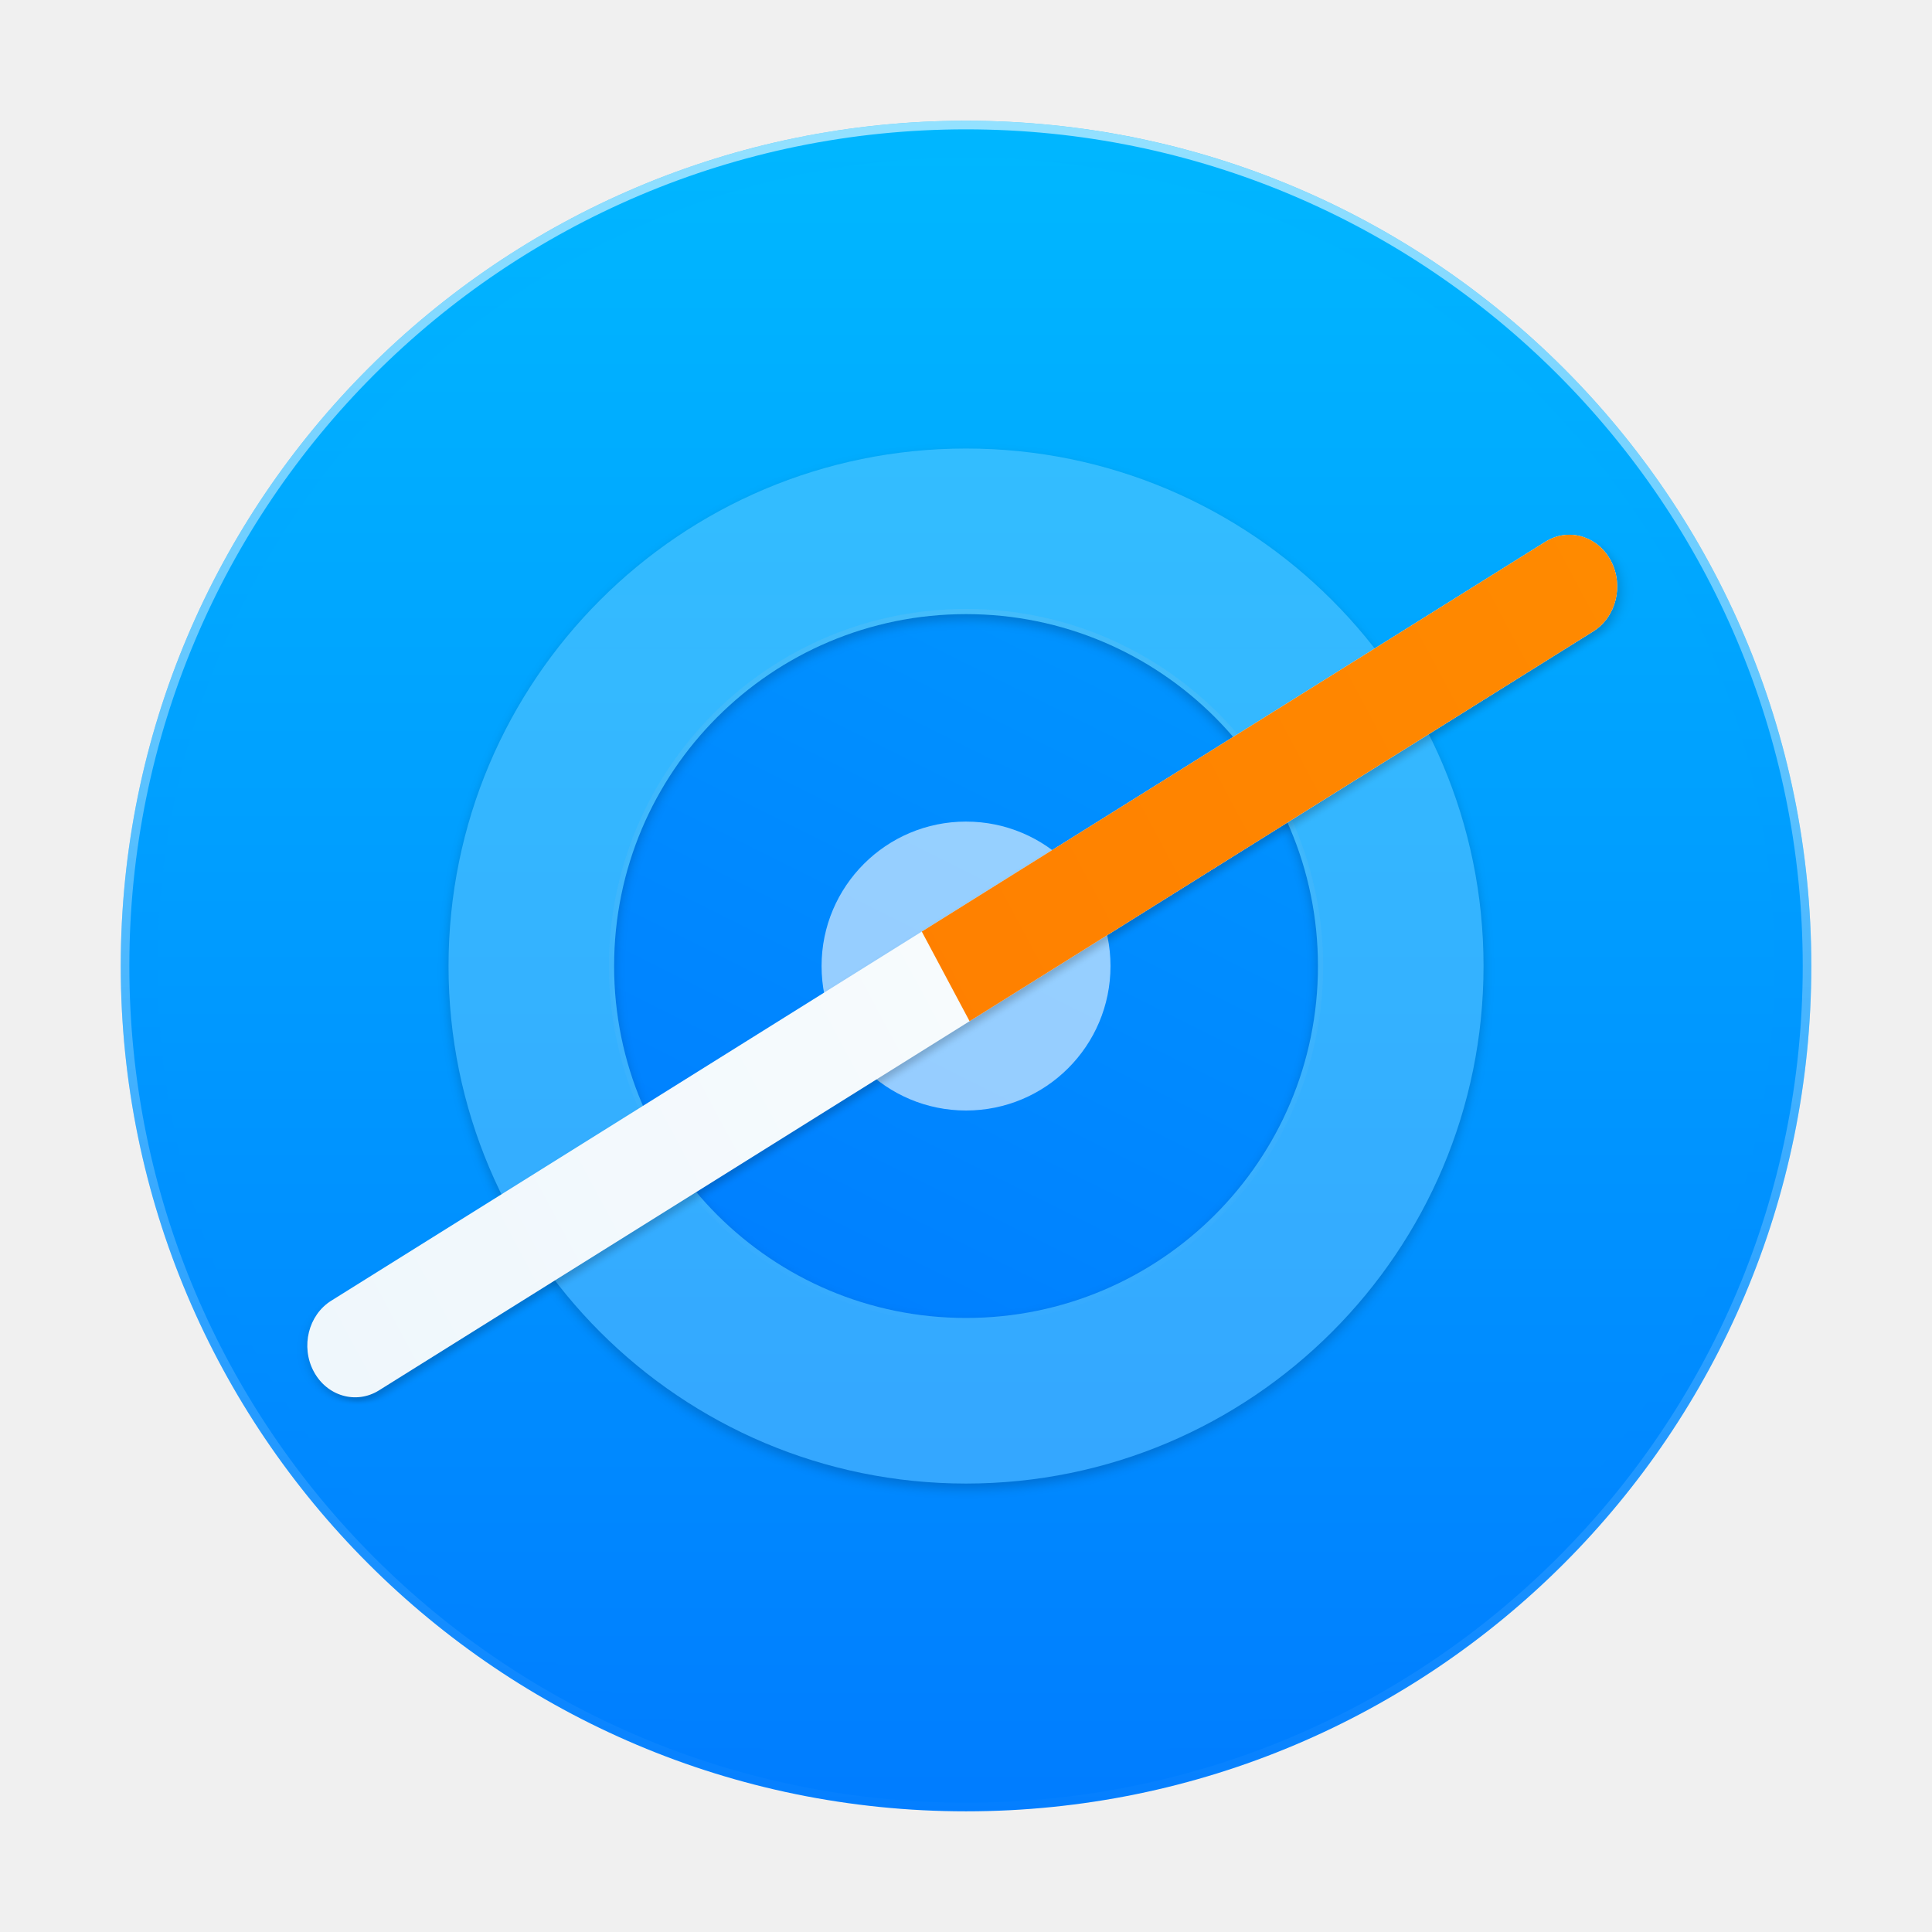
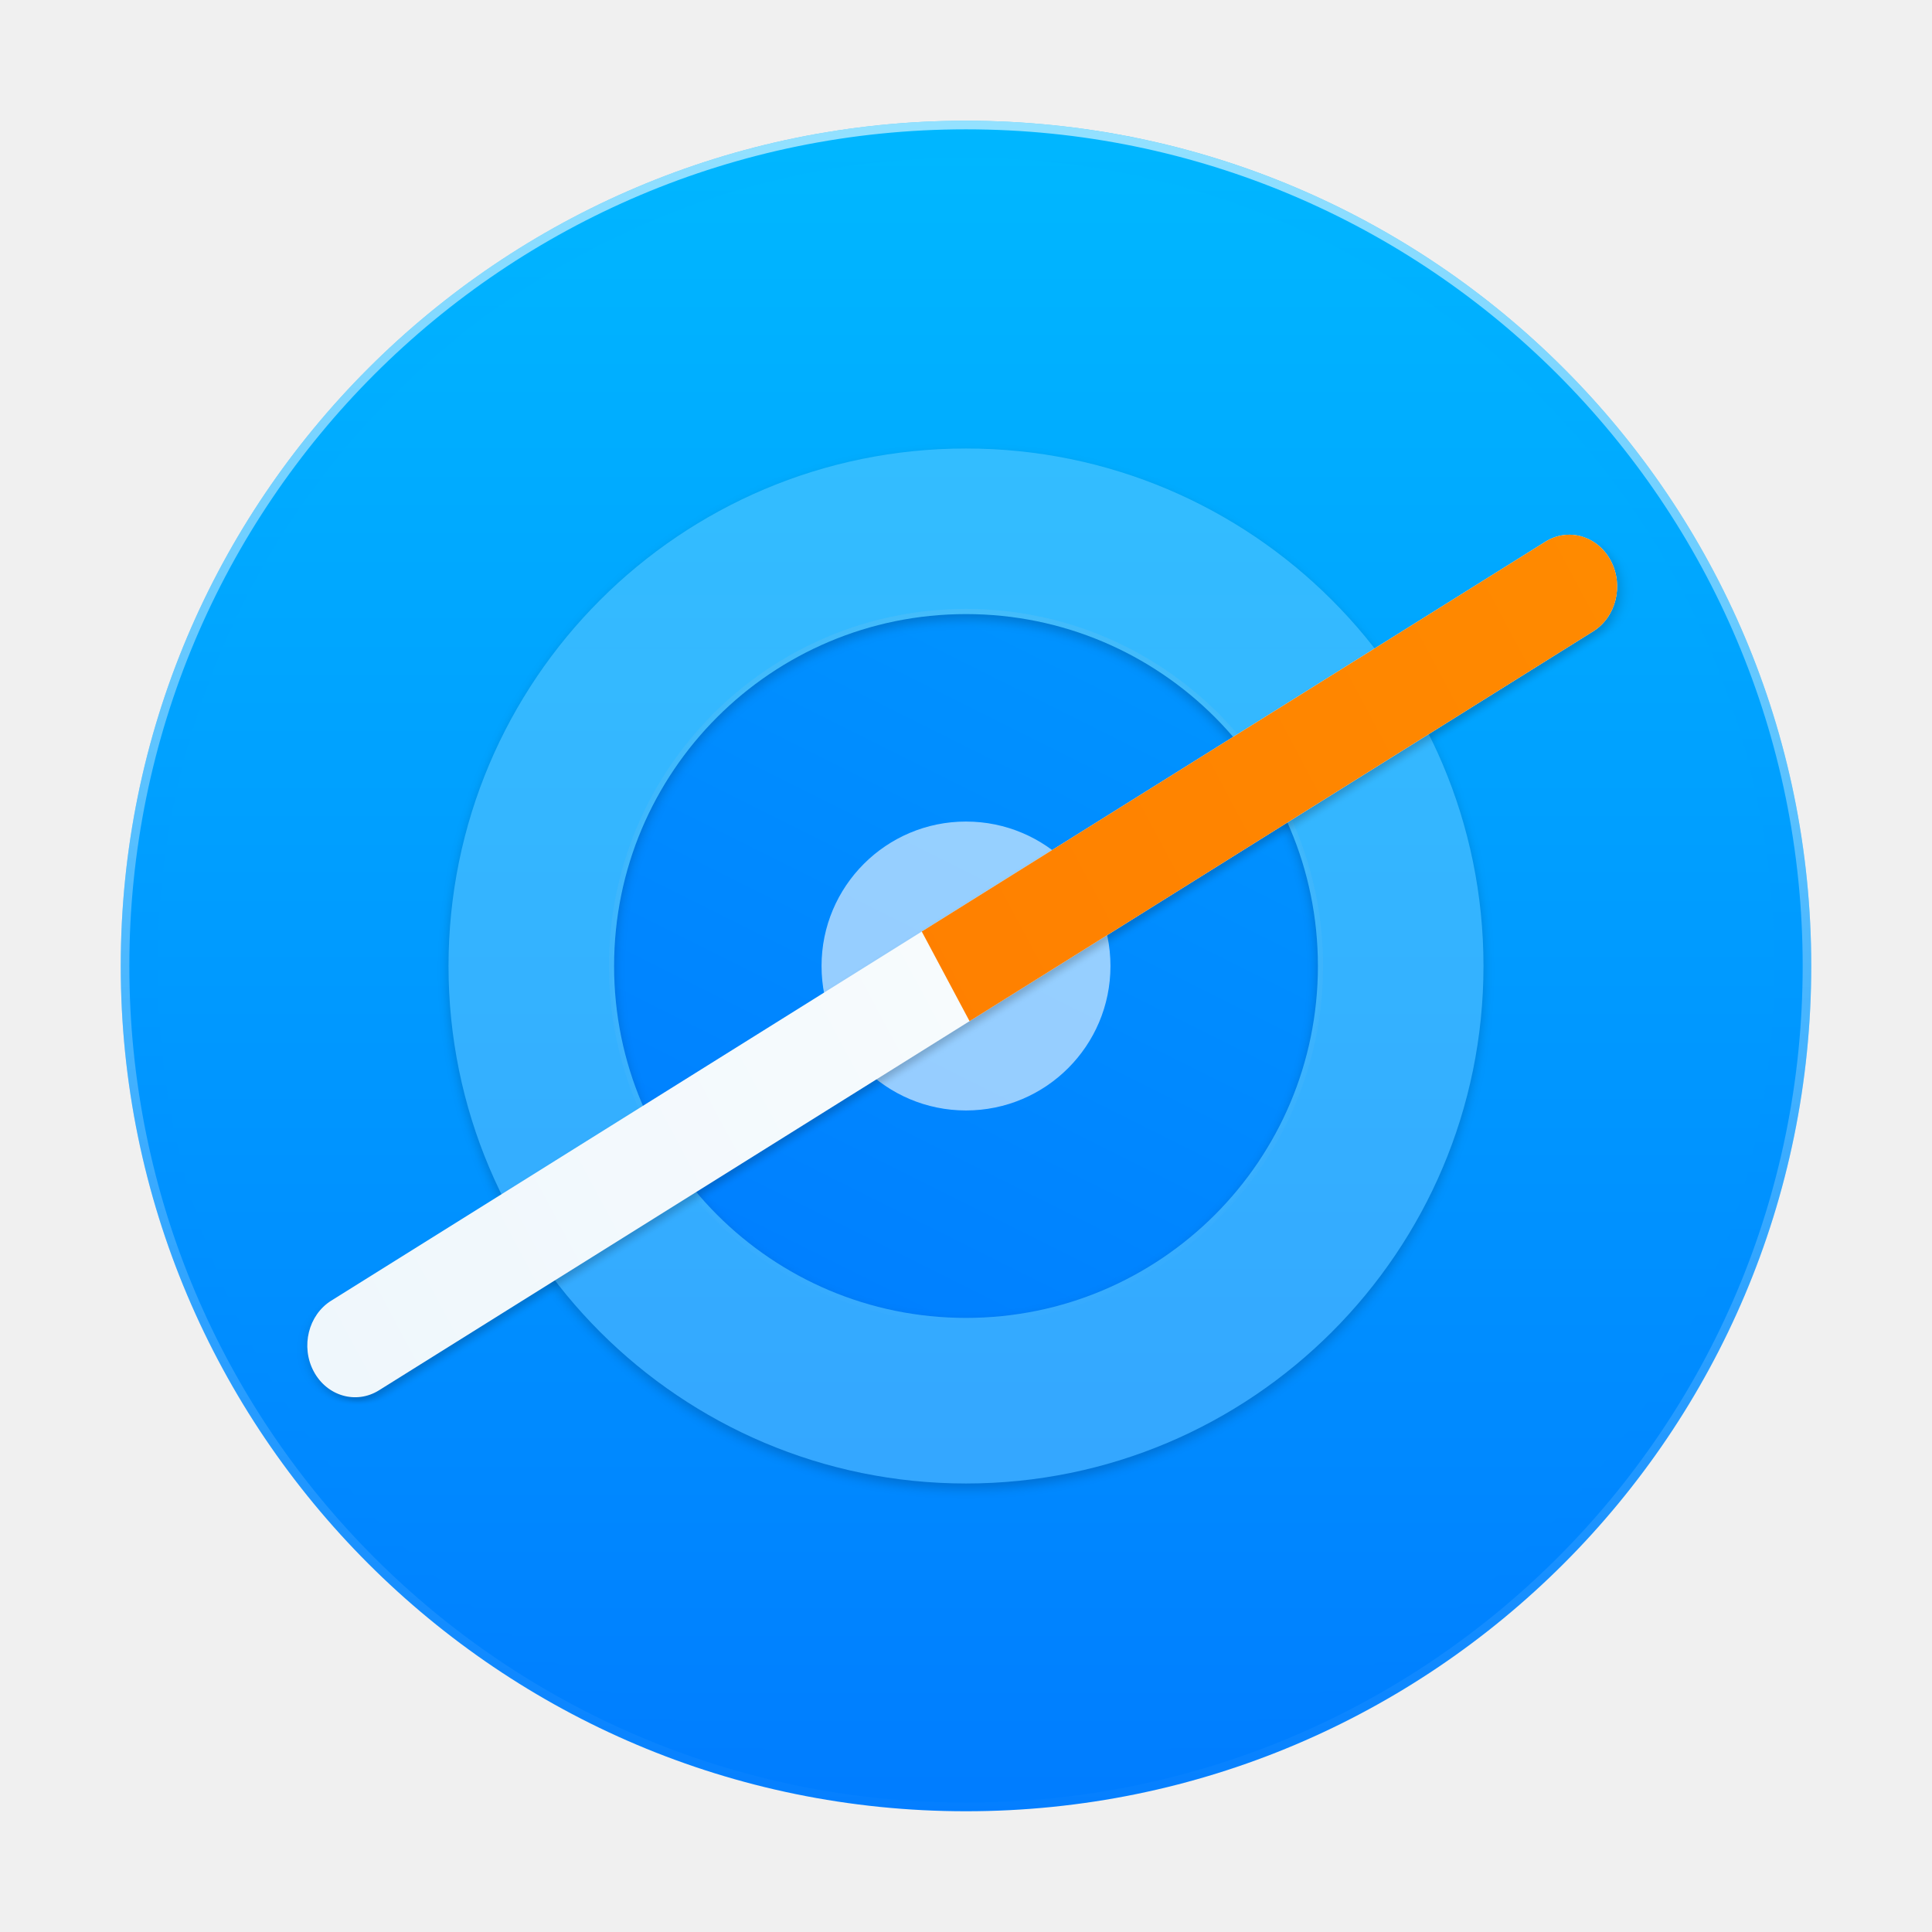
- <svg xmlns="http://www.w3.org/2000/svg" xmlns:xlink="http://www.w3.org/1999/xlink" version="1.1" viewBox="0 0 128 128">
-   <defs>
-     <linearGradient id="a">
-       <stop stop-color="#00b8ff" offset="0" />
-       <stop stop-color="#007bff" offset="1" />
+ <svg xmlns="http://www.w3.org/2000/svg" xmlns:xlink="http://www.w3.org/1999/xlink" width="128" height="128" id="svg2" version="1.1">
+   <defs id="defs4">
+     <linearGradient id="linearGradient1755">
+       <stop style="stop-color:#94dfff;stop-opacity:0.996" offset="0" id="stop1751" />
+       <stop style="stop-color:#94e0ff;stop-opacity:1" offset="1" id="stop1753" />
    </linearGradient>
-     <linearGradient id="d" x1="97.551" x2="97.551" y1="-3.674" y2="204.49" gradientTransform="matrix(4.9 0 0 4.9 22 50.362)" gradientUnits="userSpaceOnUse">
-       <stop stop-color="#00b8ff" offset="0" />
-       <stop stop-color="#007bff" offset="1" />
+     <linearGradient gradientUnits="userSpaceOnUse" gradientTransform="matrix(4.28119,0,0,3.590809,41,42.00001)" id="linearGradient1725" x1="123.641" y1="131.028" x2="146.527" y2="174.708">
+       <stop stop-color="#eff7fc" offset="0" id="stop1721" style="stop-color:#ff8000;stop-opacity:1" />
+       <stop stop-color="#fff" offset="1" id="stop1723" style="stop-color:#ff8a00;stop-opacity:1" />
    </linearGradient>
-     <linearGradient id="c" x1="520" x2="520" y1="52.362" y2="1052.4" gradientTransform="translate(.49809 -.49807)" gradientUnits="userSpaceOnUse" xlink:href="#a" />
-     <linearGradient id="b" x1="540" x2="180" y1="292.36" y2="1012.4" gradientTransform="matrix(1.632 0 0 1.632 143.12 -807.04)" gradientUnits="userSpaceOnUse" xlink:href="#a" />
-     <linearGradient id="h" x1="480" x2="480" y1="232.36" y2="832.36" gradientTransform="translate(-1.6016e-5 -2.5625e-5)" gradientUnits="userSpaceOnUse">
-       <stop stop-color="#94dfff" stop-opacity=".996" offset="0" />
-       <stop stop-color="#94e0ff" offset="1" />
+     <linearGradient id="linearGradient1646">
+       <stop id="stop1642" offset="0" style="stop-color:#ffffff;stop-opacity:0.098" />
+       <stop id="stop1644" offset="1" style="stop-color:#ffffff;stop-opacity:0" />
    </linearGradient>
-     <filter id="l" x="-.012" y="-.012" width="1.024" height="1.029" color-interpolation-filters="sRGB">
-       <feFlood flood-color="rgb(0,0,0)" flood-opacity=".498" result="flood" />
-       <feComposite in="flood" in2="SourceGraphic" operator="in" result="composite1" />
-       <feGaussianBlur in="composite1" result="blur" stdDeviation="3" />
-       <feOffset dx="0" dy="3" result="offset" />
-       <feComposite in="SourceGraphic" in2="offset" result="composite2" />
+     <linearGradient id="linearGradient1440">
+       <stop style="stop-color:#b5b4ff;stop-opacity:1" offset="0" id="stop1436" />
+       <stop style="stop-color:#dce7f0;stop-opacity:1" offset="1" id="stop1438" />
+     </linearGradient>
+     <linearGradient id="linearGradient1410">
+       <stop id="stop1406" offset="0" style="stop-color:#00b8ff;stop-opacity:1" />
+       <stop id="stop1408" offset="1" style="stop-color:#007bff;stop-opacity:1" />
+     </linearGradient>
+     <linearGradient id="linearGradient1346">
+       <stop style="stop-color:#00b8ff;stop-opacity:1" offset="0" id="stop1342" />
+       <stop style="stop-color:#007bff;stop-opacity:1" offset="1" id="stop1344" />
+     </linearGradient>
+     <linearGradient id="linearGradient940">
+       <stop id="stop936" offset="0" style="stop-color:#f6f7f7;stop-opacity:1" />
+       <stop id="stop938" offset="1" style="stop-color:#dce7f0;stop-opacity:1" />
+     </linearGradient>
+     <linearGradient id="linearGradient909">
+       <stop id="stop905" offset="0" style="stop-color:#cccccc;stop-opacity:1" />
+       <stop id="stop907" offset="1" style="stop-color:#d6d6d6;stop-opacity:1;" />
+     </linearGradient>
+     <linearGradient id="linearGradient894" x2="0.5" x1="0.5" y2="1">
+       <stop id="stop892" offset="0" stop-color="#1387B8" />
+       <stop id="stop890" offset="0.127" stop-color="#136497" />
+       <stop id="stop888" offset="0.262" stop-color="#144B7E" />
+       <stop id="stop886" offset="0.419" stop-color="#132E62" />
+       <stop id="stop884" offset="0.593" stop-color="#0A1B48" />
+       <stop id="stop882" offset="0.788" stop-color="#051839" />
+       <stop id="stop880" offset="1" stop-color="#111D2E" />
+     </linearGradient>
+     <linearGradient id="linearGradient1026">
+       <stop id="stop1024" offset="0" style="stop-color:#d7d7d7;stop-opacity:1" />
+       <stop id="stop1022" offset="1" style="stop-color:#ffffff;stop-opacity:1" />
+     </linearGradient>
+     <linearGradient id="linearGradient1016">
+       <stop id="stop1012" offset="0" style="stop-color:#ffffff;stop-opacity:1" />
+       <stop id="stop1014" offset="1" style="stop-color:#d7d7d7;stop-opacity:1" />
+     </linearGradient>
+     <linearGradient id="linearGradient1010">
+       <stop id="stop1006" offset="0" style="stop-color:#ffffff;stop-opacity:1" />
+       <stop id="stop1008" offset="1" style="stop-color:#d7d7d7;stop-opacity:1" />
+     </linearGradient>
+     <linearGradient id="linearGradient998">
+       <stop style="stop-color:#d6d6d6;stop-opacity:1;" offset="0" id="stop996" />
+       <stop style="stop-color:#f4fbfc;stop-opacity:1;" offset="1" id="stop994" />
+     </linearGradient>
+     <linearGradient id="linearGradient953">
+       <stop style="stop-color:#1a1a1a;stop-opacity:1" offset="0" id="stop951" />
+       <stop style="stop-color:#333333;stop-opacity:1" offset="1" id="stop949" />
+     </linearGradient>
+     <linearGradient id="linearGradient849">
+       <stop id="stop845" offset="0" style="stop-color:#333333;stop-opacity:1;" />
+       <stop id="stop847" offset="1" style="stop-color:#2f4065;stop-opacity:1;" />
+     </linearGradient>
+     <linearGradient id="linearGradient4829">
+       <stop style="stop-color:#f4fbfc;stop-opacity:1;" offset="0" id="stop4831" />
+       <stop style="stop-color:#d6d6d6;stop-opacity:1;" offset="1" id="stop4833" />
+     </linearGradient>
+     <clipPath clipPathUnits="userSpaceOnUse" id="clipPath4282">
+       <rect style="color:#000000;display:inline;overflow:visible;visibility:visible;fill:#4d4d4d;fill-opacity:1;fill-rule:nonzero;stroke:none;stroke-width:9.134;marker:none;enable-background:accumulate" id="rect4284" width="246.875" height="234.375" x="462.5" y="1646.112" ry="17" rx="17" />
+     </clipPath>
+     <linearGradient xlink:href="#linearGradient1346" id="linearGradient4835" x1="97.551" y1="-3.673" x2="97.551" y2="204.49" gradientUnits="userSpaceOnUse" gradientTransform="matrix(4.9,0,0,4.9,22.00003,50.36218)" />
+     <linearGradient xlink:href="#linearGradient5423" id="linearGradient5429" x1="408.662" y1="44.604" x2="408.662" y2="562.05" gradientUnits="userSpaceOnUse" />
+     <linearGradient id="linearGradient5423">
+       <stop style="stop-color:#333333;stop-opacity:1;" offset="0" id="stop5425" />
+       <stop style="stop-color:#2f4065;stop-opacity:1;" offset="1" id="stop5427" />
+     </linearGradient>
+     <clipPath clipPathUnits="userSpaceOnUse" id="clipPath6245">
+       <rect style="color:#000000;display:inline;overflow:visible;visibility:visible;opacity:0.85;fill:#ffffff;fill-opacity:1;fill-rule:nonzero;stroke:none;stroke-width:1.5;marker:none;enable-background:accumulate" id="rect6247" width="300" height="259.375" x="-901.562" y="792.987" rx="16.469" ry="16.469" />
+     </clipPath>
+     <linearGradient xlink:href="#linearGradient4829" id="linearGradient6392" x1="106.62" y1="868.991" x2="106.62" y2="1041.384" gradientUnits="userSpaceOnUse" />
+     <linearGradient xlink:href="#linearGradient4829" id="linearGradient6523" x1="142.687" y1="731.522" x2="142.687" y2="1204.222" gradientUnits="userSpaceOnUse" />
+     <linearGradient xlink:href="#linearGradient4829" id="linearGradient4515" x1="100.614" y1="852.362" x2="100.614" y2="1052.362" gradientUnits="userSpaceOnUse" />
+     <linearGradient xlink:href="#linearGradient4829" id="linearGradient4544" x1="42.217" y1="62.832" x2="105.621" y2="62.832" gradientUnits="userSpaceOnUse" />
+     <linearGradient xlink:href="#linearGradient4829-4" id="linearGradient4544-4" x1="42.217" y1="62.832" x2="105.621" y2="62.832" gradientUnits="userSpaceOnUse" />
+     <linearGradient id="linearGradient4829-4">
+       <stop style="stop-color:#f4fbfc;stop-opacity:1;" offset="0" id="stop4831-5" />
+       <stop style="stop-color:#d6d6d6;stop-opacity:1;" offset="1" id="stop4833-8" />
+     </linearGradient>
+     <linearGradient gradientTransform="rotate(180,100.6997,526.374)" y2="62.832" x2="105.621" y1="62.832" x1="42.217" gradientUnits="userSpaceOnUse" id="linearGradient4561" xlink:href="#linearGradient4829-4" />
+     <linearGradient xlink:href="#linearGradient4829" id="linearGradient4588" x1="64.375" y1="101.325" x2="142.632" y2="101.325" gradientUnits="userSpaceOnUse" />
+     <linearGradient xlink:href="#linearGradient4829" id="linearGradient4595" x1="106.219" y1="852.362" x2="106.219" y2="1052.362" gradientUnits="userSpaceOnUse" />
+     <linearGradient y2="1" x1="0.5" x2="0.5" id="a">
+       <stop stop-color="#1387B8" offset="0" id="stop871" />
+       <stop stop-color="#136497" offset="0.127" id="stop869" />
+       <stop stop-color="#144B7E" offset="0.262" id="stop867" />
+       <stop stop-color="#132E62" offset="0.419" id="stop865" />
+       <stop stop-color="#0A1B48" offset="0.593" id="stop863" />
+       <stop stop-color="#051839" offset="0.788" id="stop861" />
+       <stop stop-color="#111D2E" offset="1" id="stop859" />
+     </linearGradient>
+     <linearGradient y2="232.875" x1="116.689" x2="116.689" id="a-3" gradientTransform="matrix(0.9994634,0,0,1.000537,1186.25,320.7222)" y1="0" gradientUnits="userSpaceOnUse">
+       <stop id="stop910" offset="0" stop-color="#111D2E" />
+       <stop id="stop912" offset=".212" stop-color="#051839" />
+       <stop id="stop914" offset=".407" stop-color="#0A1B48" />
+       <stop id="stop916" offset=".581" stop-color="#132E62" />
+       <stop id="stop918" offset=".738" stop-color="#144B7E" />
+       <stop id="stop920" offset=".873" stop-color="#136497" />
+       <stop id="stop922" offset="1" stop-color="#1387B8" />
+     </linearGradient>
+     <linearGradient xlink:href="#linearGradient1410" id="linearGradient902" x1="520" y1="52.362" x2="520" y2="1052.362" gradientUnits="userSpaceOnUse" gradientTransform="translate(0.4980909,-0.4980695)" />
+     <linearGradient xlink:href="#linearGradient1410" id="linearGradient968" gradientUnits="userSpaceOnUse" gradientTransform="matrix(1.632,0,0,1.632,143.1228,-807.0369)" x1="540" y1="292.362" x2="180" y2="1012.362" />
+     <filter style="color-interpolation-filters:sRGB" id="filter1058" x="-0.048" width="1.096" y="-0.048" height="1.096">
+       <feGaussianBlur stdDeviation="2.55" id="feGaussianBlur1060" />
    </filter>
-     <linearGradient id="g" x1="480" x2="480" y1="312.36" y2="772.36" gradientUnits="userSpaceOnUse">
-       <stop stop-color="#fff" stop-opacity=".098" offset="0" />
-       <stop stop-color="#fff" stop-opacity="0" offset="1" />
+     <clipPath clipPathUnits="userSpaceOnUse" id="clipPath1121">
+       <g style="fill:#000000;fill-opacity:0.885;stroke:#000000;stroke-width:4;stroke-linecap:square;stroke-linejoin:round;stroke-miterlimit:4;stroke-dasharray:none;stroke-opacity:0.097;paint-order:stroke fill markers" id="use1123">
+         <g style="fill:#000000;fill-opacity:0.885;stroke:#000000;stroke-width:4;stroke-linecap:square;stroke-linejoin:round;stroke-miterlimit:4;stroke-dasharray:none;stroke-opacity:0.097;paint-order:stroke fill markers" id="g1173">
+           <circle r="175" cy="540.362" cx="512" id="circle1157" style="opacity:1;fill:#000000;fill-opacity:0.885;stroke:#000000;stroke-width:4;stroke-linecap:square;stroke-linejoin:round;stroke-miterlimit:4;stroke-dasharray:none;stroke-opacity:0.097;paint-order:stroke fill markers" />
+           <circle style="opacity:1;fill:#000000;fill-opacity:0.885;stroke:#000000;stroke-width:4;stroke-linecap:square;stroke-linejoin:round;stroke-miterlimit:4;stroke-dasharray:none;stroke-opacity:0.097;paint-order:stroke fill markers" id="circle1159" cx="226.028" cy="825.612" r="125" />
+           <path style="fill:#000000;fill-opacity:0.885;stroke:#000000;stroke-width:4;stroke-linecap:square;stroke-linejoin:round;stroke-miterlimit:4;stroke-dasharray:none;stroke-opacity:0.097;paint-order:stroke fill markers" d="m 360,452.362 -235,300 180,170 315,-245 z" id="path1161" />
+           <circle r="125" cy="540.362" cx="512" id="circle1163" style="opacity:1;fill:#000000;fill-opacity:0.885;stroke:#000000;stroke-width:4;stroke-linecap:square;stroke-linejoin:round;stroke-miterlimit:4;stroke-dasharray:none;stroke-opacity:0.097;paint-order:stroke fill markers" />
+           <circle r="85" cy="548.362" cx="512" id="circle1165" style="opacity:0.3;fill:#000000;fill-opacity:0.885;stroke:#000000;stroke-width:4;stroke-linecap:square;stroke-linejoin:round;stroke-miterlimit:4;stroke-dasharray:none;stroke-opacity:0.097;paint-order:stroke fill markers;filter:url(#filter1058)" />
+           <circle style="opacity:1;fill:#000000;fill-opacity:0.885;stroke:#000000;stroke-width:4;stroke-linecap:square;stroke-linejoin:round;stroke-miterlimit:4;stroke-dasharray:none;stroke-opacity:0.097;paint-order:stroke fill markers" id="circle1167" cx="512" cy="540.362" r="85" />
+           <circle r="85" cy="818.029" cx="235.694" id="circle1169" style="opacity:1;fill:#000000;fill-opacity:0.885;stroke:#000000;stroke-width:4;stroke-linecap:square;stroke-linejoin:round;stroke-miterlimit:4;stroke-dasharray:none;stroke-opacity:0.097;paint-order:stroke fill markers" />
+           <circle style="opacity:1;fill:#000000;fill-opacity:0.885;stroke:#000000;stroke-width:4;stroke-linecap:square;stroke-linejoin:round;stroke-miterlimit:4;stroke-dasharray:none;stroke-opacity:0.097;paint-order:stroke fill markers" id="circle1171" cx="235.694" cy="818.029" r="85" />
+         </g>
+       </g>
+     </clipPath>
+     <linearGradient y2="174.708" x2="146.527" y1="131.028" x1="123.641" id="w" gradientTransform="matrix(4.28119,0,0,3.590809,41,42.00001)" gradientUnits="userSpaceOnUse">
+       <stop id="stop847-3" offset="0" stop-color="#eff7fc" />
+       <stop id="stop849" offset="1" stop-color="#fff" />
    </linearGradient>
-     <filter id="k" x="-.025" y="-.025" width="1.05" height="1.057" color-interpolation-filters="sRGB">
-       <feFlood flood-color="rgb(0,0,0)" flood-opacity=".196" result="flood" />
-       <feComposite in="flood" in2="SourceGraphic" operator="out" result="composite1" />
-       <feGaussianBlur in="composite1" result="blur" stdDeviation="3" />
-       <feOffset dx="0" dy="3" result="offset" />
-       <feComposite in="offset" in2="SourceGraphic" operator="atop" result="composite2" />
+     <linearGradient xlink:href="#linearGradient1755" id="linearGradient1434" x1="480" y1="232.362" x2="480" y2="832.362" gradientUnits="userSpaceOnUse" gradientTransform="translate(-1.6015625e-5,-2.5625e-5)" />
+     <filter style="color-interpolation-filters:sRGB" id="filter1620" x="-0.012" y="-0.012" width="1.024" height="1.029">
+       <feFlood flood-opacity="0.498" flood-color="rgb(0,0,0)" result="flood" id="feFlood1610" />
+       <feComposite in="flood" in2="SourceGraphic" operator="in" result="composite1" id="feComposite1612" />
+       <feGaussianBlur in="composite1" stdDeviation="3" result="blur" id="feGaussianBlur1614" />
+       <feOffset dx="0" dy="3" result="offset" id="feOffset1616" />
+       <feComposite in="SourceGraphic" in2="offset" operator="over" result="composite2" id="feComposite1618" />
    </filter>
-     <linearGradient id="f" x1="40" x2="980" y1="522.36" y2="522.36" gradientTransform="translate(2 18)" gradientUnits="userSpaceOnUse">
-       <stop stop-color="#eff7fc" offset="0" />
-       <stop stop-color="#fff" offset="1" />
-     </linearGradient>
-     <linearGradient id="e" x1="478" x2="980" y1="522.36" y2="522.36" gradientTransform="matrix(.7999 -.5 .46182 .86603 -139.38 342.98)" gradientUnits="userSpaceOnUse">
-       <stop stop-color="#ff8000" offset="0" />
-       <stop stop-color="#ff8a00" offset="1" />
-     </linearGradient>
-     <filter id="j" x="-.008" y="-.12" width="1.015" height="1.29" color-interpolation-filters="sRGB">
-       <feFlood flood-color="rgb(0,0,0)" flood-opacity=".196" result="flood" />
-       <feComposite in="flood" in2="SourceGraphic" operator="in" result="composite1" />
-       <feGaussianBlur in="composite1" result="blur" stdDeviation="3" />
-       <feOffset dx="0" dy="3" result="offset" />
-       <feComposite in="SourceGraphic" in2="offset" result="composite2" />
+     <linearGradient xlink:href="#linearGradient1646" id="linearGradient1640" x1="480" y1="312.362" x2="480" y2="772.362" gradientUnits="userSpaceOnUse" />
+     <filter style="color-interpolation-filters:sRGB" id="filter1694" x="-0.025" y="-0.025" width="1.05" height="1.057">
+       <feFlood flood-opacity="0.196" flood-color="rgb(0,0,0)" result="flood" id="feFlood1684" />
+       <feComposite in="flood" in2="SourceGraphic" operator="out" result="composite1" id="feComposite1686" />
+       <feGaussianBlur in="composite1" stdDeviation="3" result="blur" id="feGaussianBlur1688" />
+       <feOffset dx="0" dy="3" result="offset" id="feOffset1690" />
+       <feComposite in="offset" in2="SourceGraphic" operator="atop" result="composite2" id="feComposite1692" />
    </filter>
-     <linearGradient id="i" x1="540.14" x2="540.14" y1="29.77" y2="1055" gradientTransform="matrix(.99492 0 0 .99492 2.599 2.7429)" gradientUnits="userSpaceOnUse">
-       <stop stop-color="#fff" stop-opacity=".588" offset="0" />
-       <stop stop-color="#fff" stop-opacity="0" offset="1" />
+     <linearGradient xlink:href="#w" id="linearGradient1712" x1="40" y1="522.362" x2="980" y2="522.362" gradientUnits="userSpaceOnUse" gradientTransform="translate(2,18)" />
+     <linearGradient xlink:href="#linearGradient1725" id="linearGradient1718" gradientUnits="userSpaceOnUse" gradientTransform="matrix(0.7998955,-0.5,0.4618199,0.8660254,-139.3785,342.9833)" x1="478" y1="522.362" x2="980" y2="522.362" />
+     <filter style="color-interpolation-filters:sRGB" id="filter1749" x="-0.008" y="-0.12" width="1.015" height="1.29">
+       <feFlood flood-opacity="0.196" flood-color="rgb(0,0,0)" result="flood" id="feFlood1739" />
+       <feComposite in="flood" in2="SourceGraphic" operator="in" result="composite1" id="feComposite1741" />
+       <feGaussianBlur in="composite1" stdDeviation="3" result="blur" id="feGaussianBlur1743" />
+       <feOffset dx="0" dy="3" result="offset" id="feOffset1745" />
+       <feComposite in="SourceGraphic" in2="offset" operator="over" result="composite2" id="feComposite1747" />
+     </filter>
+     <linearGradient xlink:href="#linearGradient1197" id="linearGradient1199" x1="540.143" y1="29.77" x2="540.143" y2="1054.974" gradientUnits="userSpaceOnUse" gradientTransform="matrix(0.9949239,0,0,0.9949239,2.59902,2.742947)" />
+     <linearGradient id="linearGradient1197">
+       <stop style="stop-color:#ffffff;stop-opacity:0.588" offset="0" id="stop1193" />
+       <stop style="stop-color:#ffffff;stop-opacity:0" offset="1" id="stop1195" />
    </linearGradient>
  </defs>
-   <g transform="translate(0 -28.362)">
-     <g transform="matrix(.11429 0 0 .11429 5.4857 30.607)">
-       <circle cx="512" cy="540.36" r="490" color="#000000" fill="url(#d)" />
-       <circle cx="512" cy="540.36" r="487.51" color="#000000" fill="none" stroke="url(#i)" stroke-width="4.975" />
-       <circle cx="512" cy="540.36" r="468.66" color="#000000" fill="url(#c)" />
-       <circle cx="512" cy="540.36" r="300" fill="url(#h)" filter="url(#l)" opacity=".35" style="paint-order:stroke markers fill" />
-       <circle cx="512" cy="540.36" r="204" fill="url(#b)" filter="url(#k)" stroke="url(#g)" stroke-linecap="round" stroke-linejoin="round" stroke-width="6" style="paint-order:stroke markers fill" />
-       <g fill="none">
-         <circle cx="512" cy="540.36" r="175" style="paint-order:stroke markers fill" />
-         <circle cx="226.03" cy="825.61" r="125" style="paint-order:stroke markers fill" />
-         <path d="m360 452.36-235 300 180 170 315-245z" />
+   <g id="layer1" transform="translate(0,-28.36218)">
+     <g id="g325" transform="matrix(0.1142857,0,0,0.1142857,5.485737,30.60653)">
+       <circle style="color:#000000;display:inline;overflow:visible;visibility:visible;fill:url(#linearGradient4835);fill-opacity:1;fill-rule:nonzero;stroke:none;stroke-width:44.758;marker:none;enable-background:accumulate" id="path4188" cx="512" cy="540.362" r="490" />
+       <circle r="487.513" cy="540.362" cx="512" id="circle1191" style="color:#000000;display:inline;overflow:visible;visibility:visible;fill:none;fill-opacity:1;fill-rule:nonzero;stroke:url(#linearGradient1199);stroke-width:4.975;stroke-miterlimit:4;stroke-dasharray:none;marker:none;enable-background:accumulate" />
+       <circle style="color:#000000;display:inline;overflow:visible;visibility:visible;fill:url(#linearGradient902);fill-opacity:1;fill-rule:nonzero;stroke:none;stroke-width:42.809;marker:none;enable-background:accumulate" id="path4188-6" cx="512" cy="540.362" r="468.662" />
+       <circle r="300" cy="540.362" cx="512" id="circle962" style="opacity:0.35;fill:url(#linearGradient1434);fill-opacity:1;stroke:none;stroke-width:85.714;stroke-linecap:square;stroke-linejoin:miter;stroke-miterlimit:4;stroke-dasharray:none;stroke-opacity:1;paint-order:stroke markers fill;filter:url(#filter1620)" />
+       <circle style="opacity:1;fill:url(#linearGradient968);fill-opacity:1;stroke:url(#linearGradient1640);stroke-width:6;stroke-linecap:round;stroke-linejoin:round;stroke-miterlimit:4;stroke-dasharray:none;stroke-opacity:1;paint-order:stroke markers fill;filter:url(#filter1694)" id="circle966" cx="512" cy="540.362" r="204" />
+       <g style="fill:none;fill-opacity:1" id="g948">
+         <circle r="175" cy="540.362" cx="512" id="circle942" style="opacity:1;fill:none;fill-opacity:1;stroke:none;stroke-width:50;stroke-linecap:square;stroke-linejoin:miter;stroke-miterlimit:4;stroke-dasharray:none;stroke-opacity:1;paint-order:stroke markers fill" />
+         <circle style="opacity:1;fill:none;fill-opacity:1;stroke:none;stroke-width:35.714;stroke-linecap:square;stroke-linejoin:miter;stroke-miterlimit:4;stroke-dasharray:none;stroke-opacity:1;paint-order:stroke markers fill" id="circle944" cx="226.028" cy="825.612" r="125" />
+         <path style="fill:none;fill-opacity:1;stroke:none;stroke-width:1px;stroke-linecap:butt;stroke-linejoin:miter;stroke-opacity:1" d="m 360,452.362 -235,300 180,170 315,-245 z" id="path946" />
      </g>
-       <path d="m512 456.62c-46.249 0-83.743 37.493-83.743 83.742 0 46.251 37.494 83.741 83.743 83.741 46.254 0 83.744-37.49 83.744-83.741 0-46.246-37.49-83.738-83.745-83.738z" fill="#fff" fill-opacity=".588" />
-       <rect transform="matrix(.7999 -.5 .46182 .86603 -149.29 328.39)" x="42" y="510.36" width="940" height="60" rx="30" fill="url(#f)" fill-rule="evenodd" filter="url(#j)" style="paint-order:stroke markers fill" />
-       <path d="m486.35 520.38 27.709 51.962 361.55-226c13.294-8.31 17.818-26.587 10.142-40.981-7.675-14.393-24.557-19.291-37.851-10.981z" fill="url(#e)" fill-rule="evenodd" style="paint-order:stroke markers fill" />
+       <g id="g310">
+         <path d="m 512,456.621 c -46.249,0 -83.743,37.493 -83.743,83.742 0,46.251 37.494,83.741 83.743,83.741 46.254,0 83.744,-37.49 83.744,-83.741 0,-46.246 -37.49,-83.738 -83.745,-83.738 z" style="fill:#ffffff;fill-opacity:0.588" id="path2" />
+         <rect style="opacity:1;fill:url(#linearGradient1712);fill-opacity:1;fill-rule:evenodd;stroke:none;stroke-width:6;stroke-linecap:round;stroke-linejoin:round;stroke-miterlimit:4;stroke-dasharray:none;stroke-opacity:1;paint-order:stroke markers fill;filter:url(#filter1749)" id="rect1696" width="940" height="60" x="42" y="510.362" rx="30" transform="matrix(0.7998955,-0.5,0.4618199,0.8660254,-149.291,328.3948)" />
+         <path style="opacity:1;fill:url(#linearGradient1718);fill-opacity:1;fill-rule:evenodd;stroke:none;stroke-width:5.766;stroke-linecap:round;stroke-linejoin:round;stroke-miterlimit:4;stroke-dasharray:none;stroke-opacity:1;paint-order:stroke markers fill" d="m 486.352,520.381 27.709,51.962 361.553,-226 c 13.294,-8.31 17.818,-26.587 10.142,-40.981 -7.675,-14.393 -24.557,-19.291 -37.851,-10.981 z" id="rect1716" />
+       </g>
    </g>
  </g>
</svg>
